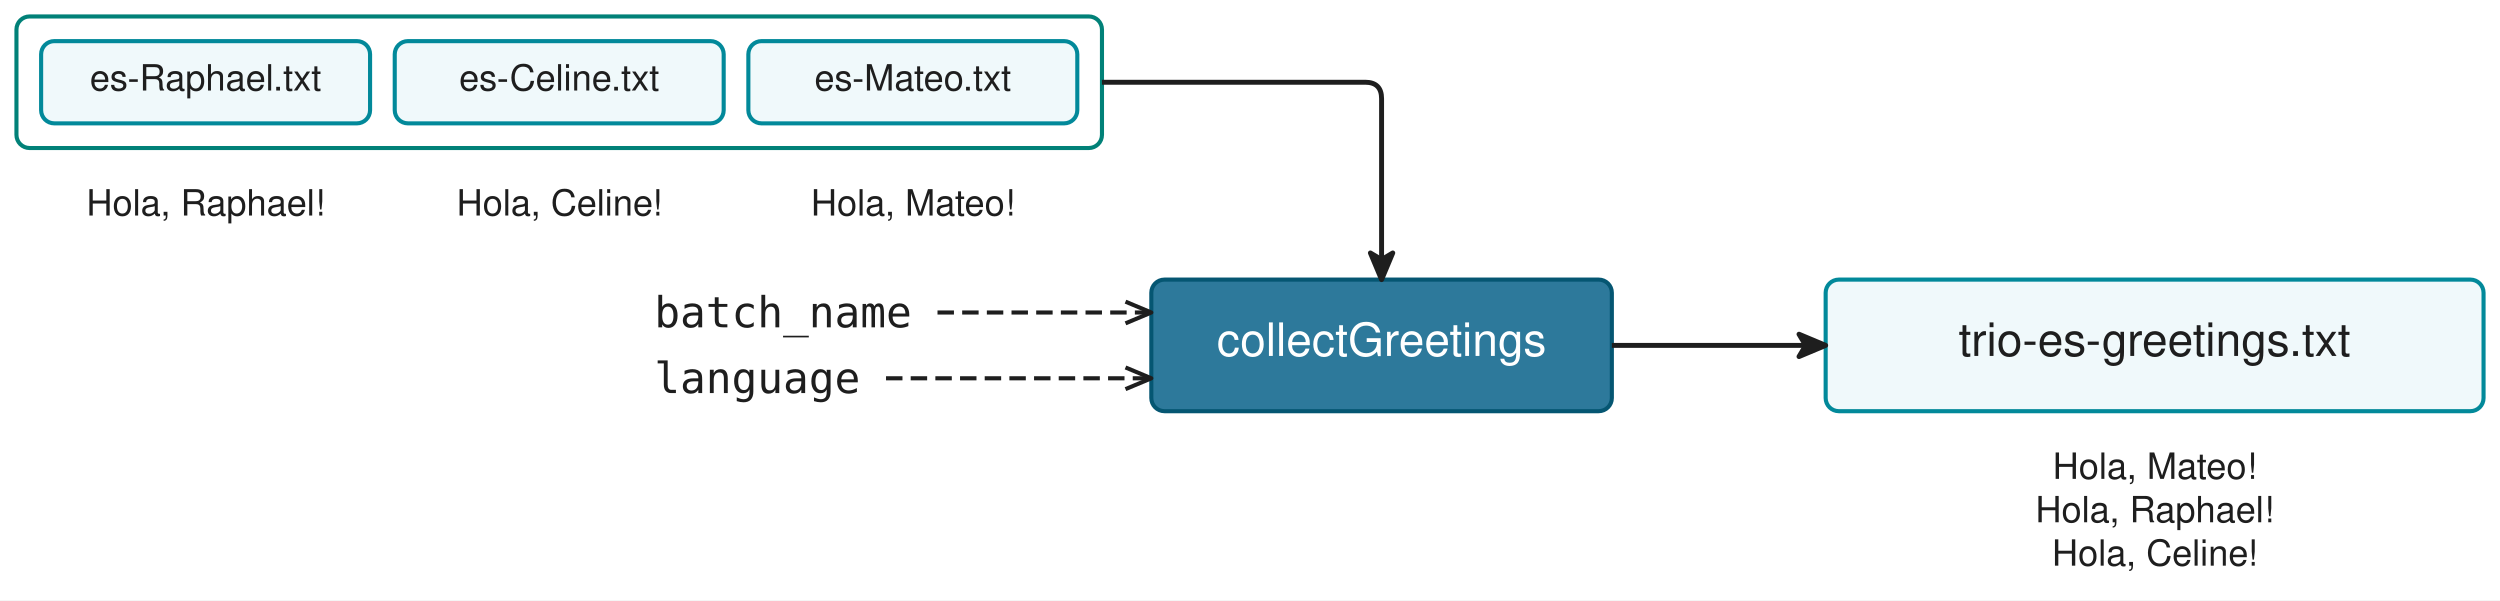
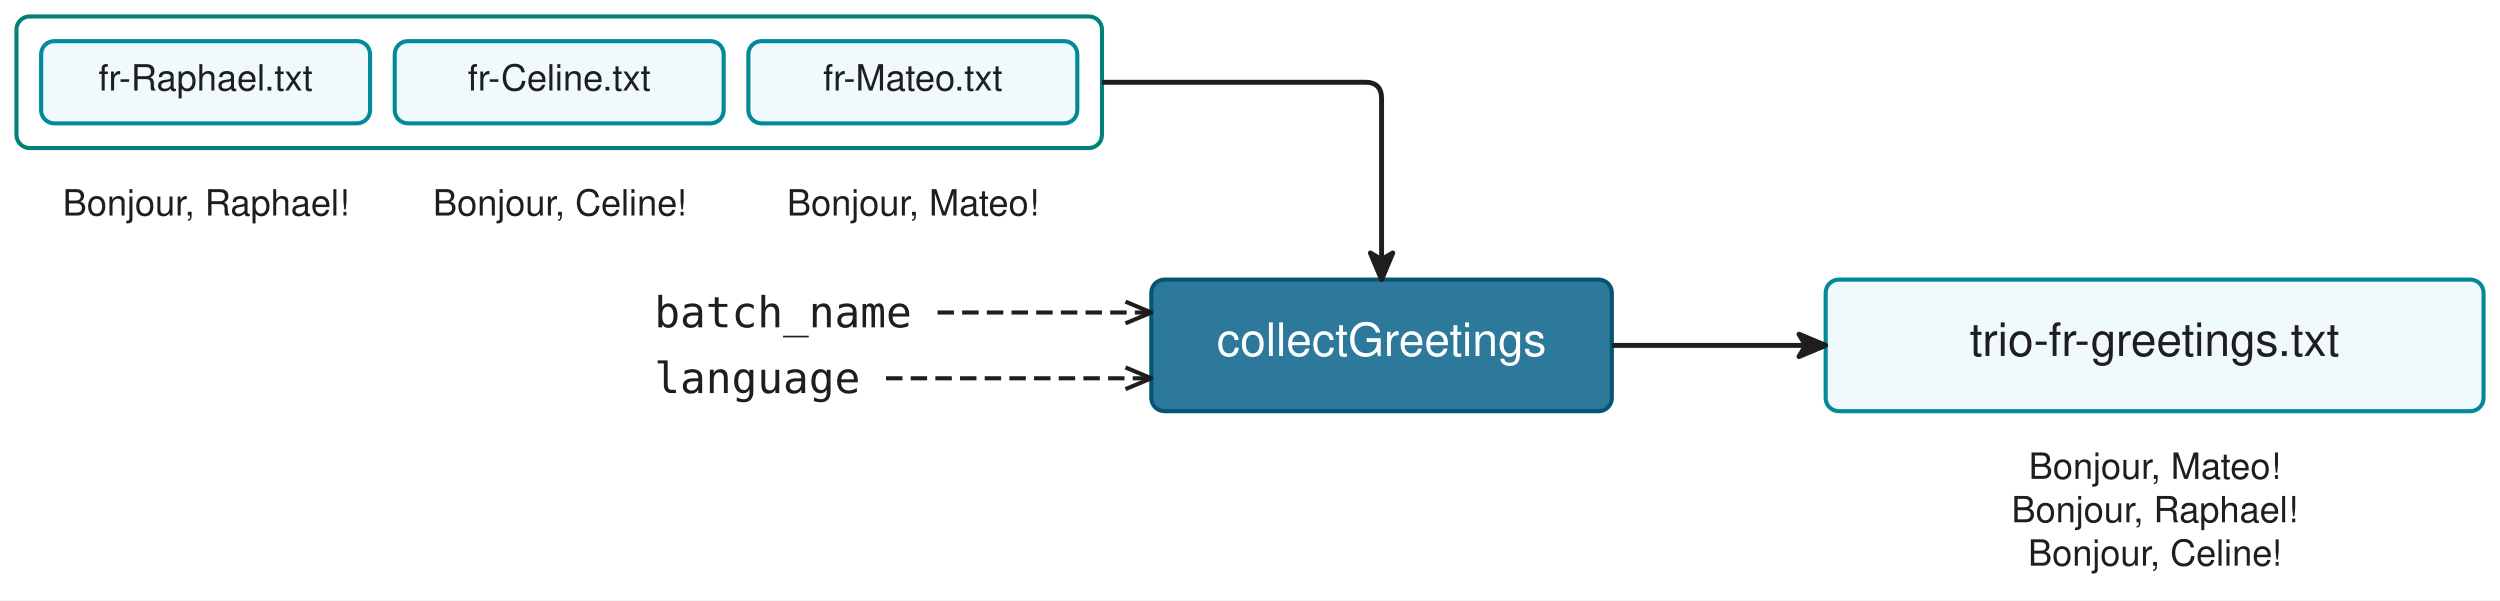
- <svg xmlns="http://www.w3.org/2000/svg" version="1.1" width="1520px" height="365px" viewBox="30 30 1520 365" content="&lt;mxfile host=&quot;drawio&quot;&gt;&lt;diagram id=&quot;page-1&quot; name=&quot;Page-1&quot;&gt;&lt;mxGraphModel grid=&quot;1&quot; gridSize=&quot;10&quot; guides=&quot;1&quot; tooltips=&quot;1&quot; connect=&quot;1&quot; arrows=&quot;1&quot; fold=&quot;1&quot; page=&quot;0&quot; pageScale=&quot;1&quot; pageWidth=&quot;1600&quot; pageHeight=&quot;1000&quot; math=&quot;0&quot; shadow=&quot;0&quot;&gt;&lt;root&gt;&lt;mxCell id=&quot;0&quot; /&gt;&lt;mxCell id=&quot;1&quot; parent=&quot;0&quot; /&gt;&lt;mxCell id=&quot;in&quot; value=&quot;&quot; style=&quot;rounded=1;absoluteArcSize=1;arcSize=16;fillColor=#ffffff;strokeColor=#018178;strokeWidth=2.5;fontFamily=Helvetica;fontSize=22;fontColor=#1e1e1e;html=0;whiteSpace=nowrap;container=1;collapsible=0;recursiveResize=0;&quot; vertex=&quot;1&quot; parent=&quot;1&quot;&gt;&lt;mxGeometry x=&quot;40&quot; y=&quot;40&quot; width=&quot;660&quot; height=&quot;80&quot; as=&quot;geometry&quot; /&gt;&lt;/mxCell&gt;&lt;mxCell id=&quot;in-0&quot; value=&quot;es-Raphael.txt&quot; style=&quot;rounded=1;absoluteArcSize=1;arcSize=16;fillColor=#f0f9fb;strokeColor=#02899a;strokeWidth=2.5;fontFamily=Helvetica;fontSize=22;fontColor=#1e1e1e;html=0;whiteSpace=nowrap;&quot; vertex=&quot;1&quot; parent=&quot;in&quot;&gt;&lt;mxGeometry x=&quot;15&quot; y=&quot;15&quot; width=&quot;200&quot; height=&quot;50&quot; as=&quot;geometry&quot; /&gt;&lt;/mxCell&gt;&lt;mxCell id=&quot;in-0-contents&quot; value=&quot;Hola, Raphael!&quot; style=&quot;text;align=center;verticalAlign=middle;spacing=0;spacingLeft=4;fontFamily=Helvetica;fontSize=22;fontColor=#1e1e1e;html=0;whiteSpace=nowrap;&quot; vertex=&quot;1&quot; parent=&quot;1&quot;&gt;&lt;mxGeometry x=&quot;55&quot; y=&quot;140&quot; width=&quot;200&quot; height=&quot;32&quot; as=&quot;geometry&quot; /&gt;&lt;/mxCell&gt;&lt;mxCell id=&quot;in-1&quot; value=&quot;es-Celine.txt&quot; style=&quot;rounded=1;absoluteArcSize=1;arcSize=16;fillColor=#f0f9fb;strokeColor=#02899a;strokeWidth=2.5;fontFamily=Helvetica;fontSize=22;fontColor=#1e1e1e;html=0;whiteSpace=nowrap;&quot; vertex=&quot;1&quot; parent=&quot;in&quot;&gt;&lt;mxGeometry x=&quot;230&quot; y=&quot;15&quot; width=&quot;200&quot; height=&quot;50&quot; as=&quot;geometry&quot; /&gt;&lt;/mxCell&gt;&lt;mxCell id=&quot;in-1-contents&quot; value=&quot;Hola, Celine!&quot; style=&quot;text;align=center;verticalAlign=middle;spacing=0;spacingLeft=4;fontFamily=Helvetica;fontSize=22;fontColor=#1e1e1e;html=0;whiteSpace=nowrap;&quot; vertex=&quot;1&quot; parent=&quot;1&quot;&gt;&lt;mxGeometry x=&quot;270&quot; y=&quot;140&quot; width=&quot;200&quot; height=&quot;32&quot; as=&quot;geometry&quot; /&gt;&lt;/mxCell&gt;&lt;mxCell id=&quot;in-2&quot; value=&quot;es-Mateo.txt&quot; style=&quot;rounded=1;absoluteArcSize=1;arcSize=16;fillColor=#f0f9fb;strokeColor=#02899a;strokeWidth=2.5;fontFamily=Helvetica;fontSize=22;fontColor=#1e1e1e;html=0;whiteSpace=nowrap;&quot; vertex=&quot;1&quot; parent=&quot;in&quot;&gt;&lt;mxGeometry x=&quot;445&quot; y=&quot;15&quot; width=&quot;200&quot; height=&quot;50&quot; as=&quot;geometry&quot; /&gt;&lt;/mxCell&gt;&lt;mxCell id=&quot;in-2-contents&quot; value=&quot;Hola, Mateo!&quot; style=&quot;text;align=center;verticalAlign=middle;spacing=0;spacingLeft=4;fontFamily=Helvetica;fontSize=22;fontColor=#1e1e1e;html=0;whiteSpace=nowrap;&quot; vertex=&quot;1&quot; parent=&quot;1&quot;&gt;&lt;mxGeometry x=&quot;485&quot; y=&quot;140&quot; width=&quot;200&quot; height=&quot;32&quot; as=&quot;geometry&quot; /&gt;&lt;/mxCell&gt;&lt;mxCell id=&quot;proc&quot; value=&quot;collectGreetings&quot; style=&quot;rounded=1;absoluteArcSize=1;arcSize=16;fillColor=#2d799b;strokeColor=#055672;strokeWidth=2.5;fontFamily=Helvetica;fontSize=28;fontColor=#ffffff;html=0;whiteSpace=nowrap;&quot; vertex=&quot;1&quot; parent=&quot;1&quot;&gt;&lt;mxGeometry x=&quot;730&quot; y=&quot;200&quot; width=&quot;280&quot; height=&quot;80&quot; as=&quot;geometry&quot; /&gt;&lt;/mxCell&gt;&lt;mxCell id=&quot;e-in&quot; style=&quot;edgeStyle=orthogonalEdgeStyle;html=0;strokeColor=#1e1e1e;endSize=12;rounded=1;arcSize=40;strokeWidth=3;endArrow=classic;endFill=1;exitX=1;exitY=0.5;exitDx=0;exitDy=0;entryX=0.5;entryY=0;entryDx=0;entryDy=0;&quot; edge=&quot;1&quot; parent=&quot;1&quot; source=&quot;in&quot; target=&quot;proc&quot;&gt;&lt;mxGeometry relative=&quot;1&quot; as=&quot;geometry&quot;&gt;&lt;Array as=&quot;points&quot;&gt;&lt;mxPoint x=&quot;870&quot; y=&quot;80&quot; /&gt;&lt;/Array&gt;&lt;/mxGeometry&gt;&lt;/mxCell&gt;&lt;mxCell id=&quot;val0&quot; value=&quot;batch_name&quot; style=&quot;text;align=left;verticalAlign=middle;spacing=0;spacingLeft=4;fontFamily=Menlo;fontSize=26;fontColor=#1e1e1e;html=0;whiteSpace=nowrap;&quot; vertex=&quot;1&quot; parent=&quot;1&quot;&gt;&lt;mxGeometry x=&quot;423.83&quot; y=&quot;201&quot; width=&quot;176.17&quot; height=&quot;38&quot; as=&quot;geometry&quot; /&gt;&lt;/mxCell&gt;&lt;mxCell id=&quot;e-val0&quot; style=&quot;edgeStyle=none;html=0;strokeColor=#1e1e1e;endSize=12;strokeWidth=2.5;dashed=1;dashPattern=4 2;endArrow=open;endFill=0;exitX=1;exitY=0.5;exitDx=0;exitDy=0;entryX=0;entryY=0.25;entryDx=0;entryDy=0;&quot; edge=&quot;1&quot; parent=&quot;1&quot; source=&quot;val0&quot; target=&quot;proc&quot;&gt;&lt;mxGeometry relative=&quot;1&quot; as=&quot;geometry&quot; /&gt;&lt;/mxCell&gt;&lt;mxCell id=&quot;val1&quot; value=&quot;language&quot; style=&quot;text;align=left;verticalAlign=middle;spacing=0;spacingLeft=4;fontFamily=Menlo;fontSize=26;fontColor=#1e1e1e;html=0;whiteSpace=nowrap;&quot; vertex=&quot;1&quot; parent=&quot;1&quot;&gt;&lt;mxGeometry x=&quot;423.83&quot; y=&quot;241&quot; width=&quot;144.87&quot; height=&quot;38&quot; as=&quot;geometry&quot; /&gt;&lt;/mxCell&gt;&lt;mxCell id=&quot;e-val1&quot; style=&quot;edgeStyle=none;html=0;strokeColor=#1e1e1e;endSize=12;strokeWidth=2.5;dashed=1;dashPattern=4 2;endArrow=open;endFill=0;exitX=1;exitY=0.5;exitDx=0;exitDy=0;entryX=0;entryY=0.75;entryDx=0;entryDy=0;&quot; edge=&quot;1&quot; parent=&quot;1&quot; source=&quot;val1&quot; target=&quot;proc&quot;&gt;&lt;mxGeometry relative=&quot;1&quot; as=&quot;geometry&quot; /&gt;&lt;/mxCell&gt;&lt;mxCell id=&quot;out0&quot; value=&quot;trio-es-greetings.txt&quot; style=&quot;rounded=1;absoluteArcSize=1;arcSize=16;fillColor=#f0f9fb;strokeColor=#02899a;strokeWidth=2.5;fontFamily=Helvetica;fontSize=28;fontColor=#1e1e1e;html=0;whiteSpace=nowrap;&quot; vertex=&quot;1&quot; parent=&quot;1&quot;&gt;&lt;mxGeometry x=&quot;1140&quot; y=&quot;200&quot; width=&quot;400&quot; height=&quot;80&quot; as=&quot;geometry&quot; /&gt;&lt;/mxCell&gt;&lt;mxCell id=&quot;e-out0&quot; style=&quot;edgeStyle=none;html=0;strokeColor=#1e1e1e;endSize=12;strokeWidth=3;endArrow=classic;endFill=1;exitX=1;exitY=0.5;exitDx=0;exitDy=0;entryX=0;entryY=0.5;entryDx=0;entryDy=0;&quot; edge=&quot;1&quot; parent=&quot;1&quot; source=&quot;proc&quot; target=&quot;out0&quot;&gt;&lt;mxGeometry relative=&quot;1&quot; as=&quot;geometry&quot; /&gt;&lt;/mxCell&gt;&lt;mxCell id=&quot;out0-contents&quot; value=&quot;Hola, Mateo!&amp;#10;Hola, Raphael!&amp;#10;Hola, Celine!&quot; style=&quot;text;align=center;verticalAlign=middle;spacing=0;spacingLeft=4;fontFamily=Helvetica;fontSize=22;fontColor=#1e1e1e;html=0;whiteSpace=nowrap;&quot; vertex=&quot;1&quot; parent=&quot;1&quot;&gt;&lt;mxGeometry x=&quot;1140&quot; y=&quot;300&quot; width=&quot;400&quot; height=&quot;85&quot; as=&quot;geometry&quot; /&gt;&lt;/mxCell&gt;&lt;/root&gt;&lt;/mxGraphModel&gt;&lt;/diagram&gt;&lt;/mxfile&gt;">
+ <svg xmlns="http://www.w3.org/2000/svg" version="1.1" width="1520px" height="365px" viewBox="30 30 1520 365" content="&lt;mxfile host=&quot;drawio&quot;&gt;&lt;diagram id=&quot;page-1&quot; name=&quot;Page-1&quot;&gt;&lt;mxGraphModel grid=&quot;1&quot; gridSize=&quot;10&quot; guides=&quot;1&quot; tooltips=&quot;1&quot; connect=&quot;1&quot; arrows=&quot;1&quot; fold=&quot;1&quot; page=&quot;0&quot; pageScale=&quot;1&quot; pageWidth=&quot;1600&quot; pageHeight=&quot;1000&quot; math=&quot;0&quot; shadow=&quot;0&quot;&gt;&lt;root&gt;&lt;mxCell id=&quot;0&quot; /&gt;&lt;mxCell id=&quot;1&quot; parent=&quot;0&quot; /&gt;&lt;mxCell id=&quot;in&quot; value=&quot;&quot; style=&quot;rounded=1;absoluteArcSize=1;arcSize=16;fillColor=#ffffff;strokeColor=#018178;strokeWidth=2.5;fontFamily=Helvetica;fontSize=22;fontColor=#1e1e1e;html=0;whiteSpace=nowrap;container=1;collapsible=0;recursiveResize=0;&quot; vertex=&quot;1&quot; parent=&quot;1&quot;&gt;&lt;mxGeometry x=&quot;40&quot; y=&quot;40&quot; width=&quot;660&quot; height=&quot;80&quot; as=&quot;geometry&quot; /&gt;&lt;/mxCell&gt;&lt;mxCell id=&quot;in-0&quot; value=&quot;fr-Raphael.txt&quot; style=&quot;rounded=1;absoluteArcSize=1;arcSize=16;fillColor=#f0f9fb;strokeColor=#02899a;strokeWidth=2.5;fontFamily=Helvetica;fontSize=22;fontColor=#1e1e1e;html=0;whiteSpace=nowrap;&quot; vertex=&quot;1&quot; parent=&quot;in&quot;&gt;&lt;mxGeometry x=&quot;15&quot; y=&quot;15&quot; width=&quot;200&quot; height=&quot;50&quot; as=&quot;geometry&quot; /&gt;&lt;/mxCell&gt;&lt;mxCell id=&quot;in-0-contents&quot; value=&quot;Bonjour, Raphael!&quot; style=&quot;text;align=center;verticalAlign=middle;spacing=0;spacingLeft=4;fontFamily=Helvetica;fontSize=22;fontColor=#1e1e1e;html=0;whiteSpace=nowrap;&quot; vertex=&quot;1&quot; parent=&quot;1&quot;&gt;&lt;mxGeometry x=&quot;47.15&quot; y=&quot;140&quot; width=&quot;216&quot; height=&quot;32&quot; as=&quot;geometry&quot; /&gt;&lt;/mxCell&gt;&lt;mxCell id=&quot;in-1&quot; value=&quot;fr-Celine.txt&quot; style=&quot;rounded=1;absoluteArcSize=1;arcSize=16;fillColor=#f0f9fb;strokeColor=#02899a;strokeWidth=2.5;fontFamily=Helvetica;fontSize=22;fontColor=#1e1e1e;html=0;whiteSpace=nowrap;&quot; vertex=&quot;1&quot; parent=&quot;in&quot;&gt;&lt;mxGeometry x=&quot;230&quot; y=&quot;15&quot; width=&quot;200&quot; height=&quot;50&quot; as=&quot;geometry&quot; /&gt;&lt;/mxCell&gt;&lt;mxCell id=&quot;in-1-contents&quot; value=&quot;Bonjour, Celine!&quot; style=&quot;text;align=center;verticalAlign=middle;spacing=0;spacingLeft=4;fontFamily=Helvetica;fontSize=22;fontColor=#1e1e1e;html=0;whiteSpace=nowrap;&quot; vertex=&quot;1&quot; parent=&quot;1&quot;&gt;&lt;mxGeometry x=&quot;268.2&quot; y=&quot;140&quot; width=&quot;204&quot; height=&quot;32&quot; as=&quot;geometry&quot; /&gt;&lt;/mxCell&gt;&lt;mxCell id=&quot;in-2&quot; value=&quot;fr-Mateo.txt&quot; style=&quot;rounded=1;absoluteArcSize=1;arcSize=16;fillColor=#f0f9fb;strokeColor=#02899a;strokeWidth=2.5;fontFamily=Helvetica;fontSize=22;fontColor=#1e1e1e;html=0;whiteSpace=nowrap;&quot; vertex=&quot;1&quot; parent=&quot;in&quot;&gt;&lt;mxGeometry x=&quot;445&quot; y=&quot;15&quot; width=&quot;200&quot; height=&quot;50&quot; as=&quot;geometry&quot; /&gt;&lt;/mxCell&gt;&lt;mxCell id=&quot;in-2-contents&quot; value=&quot;Bonjour, Mateo!&quot; style=&quot;text;align=center;verticalAlign=middle;spacing=0;spacingLeft=4;fontFamily=Helvetica;fontSize=22;fontColor=#1e1e1e;html=0;whiteSpace=nowrap;&quot; vertex=&quot;1&quot; parent=&quot;1&quot;&gt;&lt;mxGeometry x=&quot;485&quot; y=&quot;140&quot; width=&quot;200&quot; height=&quot;32&quot; as=&quot;geometry&quot; /&gt;&lt;/mxCell&gt;&lt;mxCell id=&quot;proc&quot; value=&quot;collectGreetings&quot; style=&quot;rounded=1;absoluteArcSize=1;arcSize=16;fillColor=#2d799b;strokeColor=#055672;strokeWidth=2.5;fontFamily=Helvetica;fontSize=28;fontColor=#ffffff;html=0;whiteSpace=nowrap;&quot; vertex=&quot;1&quot; parent=&quot;1&quot;&gt;&lt;mxGeometry x=&quot;730&quot; y=&quot;200&quot; width=&quot;280&quot; height=&quot;80&quot; as=&quot;geometry&quot; /&gt;&lt;/mxCell&gt;&lt;mxCell id=&quot;e-in&quot; style=&quot;edgeStyle=orthogonalEdgeStyle;html=0;strokeColor=#1e1e1e;endSize=12;rounded=1;arcSize=40;strokeWidth=3;endArrow=classic;endFill=1;exitX=1;exitY=0.5;exitDx=0;exitDy=0;entryX=0.5;entryY=0;entryDx=0;entryDy=0;&quot; edge=&quot;1&quot; parent=&quot;1&quot; source=&quot;in&quot; target=&quot;proc&quot;&gt;&lt;mxGeometry relative=&quot;1&quot; as=&quot;geometry&quot;&gt;&lt;Array as=&quot;points&quot;&gt;&lt;mxPoint x=&quot;870&quot; y=&quot;80&quot; /&gt;&lt;/Array&gt;&lt;/mxGeometry&gt;&lt;/mxCell&gt;&lt;mxCell id=&quot;val0&quot; value=&quot;batch_name&quot; style=&quot;text;align=left;verticalAlign=middle;spacing=0;spacingLeft=4;fontFamily=Menlo;fontSize=26;fontColor=#1e1e1e;html=0;whiteSpace=nowrap;&quot; vertex=&quot;1&quot; parent=&quot;1&quot;&gt;&lt;mxGeometry x=&quot;423.83&quot; y=&quot;201&quot; width=&quot;176.17&quot; height=&quot;38&quot; as=&quot;geometry&quot; /&gt;&lt;/mxCell&gt;&lt;mxCell id=&quot;e-val0&quot; style=&quot;edgeStyle=none;html=0;strokeColor=#1e1e1e;endSize=12;strokeWidth=2.5;dashed=1;dashPattern=4 2;endArrow=open;endFill=0;exitX=1;exitY=0.5;exitDx=0;exitDy=0;entryX=0;entryY=0.25;entryDx=0;entryDy=0;&quot; edge=&quot;1&quot; parent=&quot;1&quot; source=&quot;val0&quot; target=&quot;proc&quot;&gt;&lt;mxGeometry relative=&quot;1&quot; as=&quot;geometry&quot; /&gt;&lt;/mxCell&gt;&lt;mxCell id=&quot;val1&quot; value=&quot;language&quot; style=&quot;text;align=left;verticalAlign=middle;spacing=0;spacingLeft=4;fontFamily=Menlo;fontSize=26;fontColor=#1e1e1e;html=0;whiteSpace=nowrap;&quot; vertex=&quot;1&quot; parent=&quot;1&quot;&gt;&lt;mxGeometry x=&quot;423.83&quot; y=&quot;241&quot; width=&quot;144.87&quot; height=&quot;38&quot; as=&quot;geometry&quot; /&gt;&lt;/mxCell&gt;&lt;mxCell id=&quot;e-val1&quot; style=&quot;edgeStyle=none;html=0;strokeColor=#1e1e1e;endSize=12;strokeWidth=2.5;dashed=1;dashPattern=4 2;endArrow=open;endFill=0;exitX=1;exitY=0.5;exitDx=0;exitDy=0;entryX=0;entryY=0.75;entryDx=0;entryDy=0;&quot; edge=&quot;1&quot; parent=&quot;1&quot; source=&quot;val1&quot; target=&quot;proc&quot;&gt;&lt;mxGeometry relative=&quot;1&quot; as=&quot;geometry&quot; /&gt;&lt;/mxCell&gt;&lt;mxCell id=&quot;out0&quot; value=&quot;trio-fr-greetings.txt&quot; style=&quot;rounded=1;absoluteArcSize=1;arcSize=16;fillColor=#f0f9fb;strokeColor=#02899a;strokeWidth=2.5;fontFamily=Helvetica;fontSize=28;fontColor=#1e1e1e;html=0;whiteSpace=nowrap;&quot; vertex=&quot;1&quot; parent=&quot;1&quot;&gt;&lt;mxGeometry x=&quot;1140&quot; y=&quot;200&quot; width=&quot;400&quot; height=&quot;80&quot; as=&quot;geometry&quot; /&gt;&lt;/mxCell&gt;&lt;mxCell id=&quot;e-out0&quot; style=&quot;edgeStyle=none;html=0;strokeColor=#1e1e1e;endSize=12;strokeWidth=3;endArrow=classic;endFill=1;exitX=1;exitY=0.5;exitDx=0;exitDy=0;entryX=0;entryY=0.5;entryDx=0;entryDy=0;&quot; edge=&quot;1&quot; parent=&quot;1&quot; source=&quot;proc&quot; target=&quot;out0&quot;&gt;&lt;mxGeometry relative=&quot;1&quot; as=&quot;geometry&quot; /&gt;&lt;/mxCell&gt;&lt;mxCell id=&quot;out0-contents&quot; value=&quot;Bonjour, Mateo!&amp;#10;Bonjour, Raphael!&amp;#10;Bonjour, Celine!&quot; style=&quot;text;align=center;verticalAlign=middle;spacing=0;spacingLeft=4;fontFamily=Helvetica;fontSize=22;fontColor=#1e1e1e;html=0;whiteSpace=nowrap;&quot; vertex=&quot;1&quot; parent=&quot;1&quot;&gt;&lt;mxGeometry x=&quot;1140&quot; y=&quot;300&quot; width=&quot;400&quot; height=&quot;85&quot; as=&quot;geometry&quot; /&gt;&lt;/mxCell&gt;&lt;/root&gt;&lt;/mxGraphModel&gt;&lt;/diagram&gt;&lt;/mxfile&gt;">
  <g>
    <rect x="30" y="30" width="1520" height="365" fill="#ffffff" />
    <rect x="40" y="40" width="660" height="80" rx="8" fill="#ffffff" stroke="#018178" stroke-width="2.5" />
-     <text x="155" y="156" font-family="Helvetica, Arial, sans-serif" font-size="22px" fill="#1e1e1e" text-anchor="middle" dominant-baseline="central" xml:space="preserve">Hola, Raphael!</text>
-     <text x="370" y="156" font-family="Helvetica, Arial, sans-serif" font-size="22px" fill="#1e1e1e" text-anchor="middle" dominant-baseline="central" xml:space="preserve">Hola, Celine!</text>
-     <text x="585" y="156" font-family="Helvetica, Arial, sans-serif" font-size="22px" fill="#1e1e1e" text-anchor="middle" dominant-baseline="central" xml:space="preserve">Hola, Mateo!</text>
+     <text x="155.15" y="156" font-family="Helvetica, Arial, sans-serif" font-size="22px" fill="#1e1e1e" text-anchor="middle" dominant-baseline="central" xml:space="preserve">Bonjour, Raphael!</text>
+     <text x="370.2" y="156" font-family="Helvetica, Arial, sans-serif" font-size="22px" fill="#1e1e1e" text-anchor="middle" dominant-baseline="central" xml:space="preserve">Bonjour, Celine!</text>
+     <text x="585" y="156" font-family="Helvetica, Arial, sans-serif" font-size="22px" fill="#1e1e1e" text-anchor="middle" dominant-baseline="central" xml:space="preserve">Bonjour, Mateo!</text>
    <rect x="730" y="200" width="280" height="80" rx="8" fill="#2d799b" stroke="#055672" stroke-width="2.5" />
    <text x="870" y="240" font-family="Helvetica, Arial, sans-serif" font-size="28px" fill="#ffffff" text-anchor="middle" dominant-baseline="central" xml:space="preserve">collectGreetings</text>
    <text x="427.83" y="220" font-family="Menlo, Consolas, monospace" font-size="26px" fill="#1e1e1e" text-anchor="start" dominant-baseline="central" xml:space="preserve">batch_name</text>
    <text x="427.83" y="260" font-family="Menlo, Consolas, monospace" font-size="26px" fill="#1e1e1e" text-anchor="start" dominant-baseline="central" xml:space="preserve">language</text>
    <rect x="1140" y="200" width="400" height="80" rx="8" fill="#f0f9fb" stroke="#02899a" stroke-width="2.5" />
-     <text x="1340" y="240" font-family="Helvetica, Arial, sans-serif" font-size="28px" fill="#1e1e1e" text-anchor="middle" dominant-baseline="central" xml:space="preserve">trio-es-greetings.txt</text>
-     <text x="1340" y="316.1" font-family="Helvetica, Arial, sans-serif" font-size="22px" fill="#1e1e1e" text-anchor="middle" dominant-baseline="central" xml:space="preserve">Hola, Mateo!</text>
-     <text x="1340" y="342.5" font-family="Helvetica, Arial, sans-serif" font-size="22px" fill="#1e1e1e" text-anchor="middle" dominant-baseline="central" xml:space="preserve">Hola, Raphael!</text>
-     <text x="1340" y="368.9" font-family="Helvetica, Arial, sans-serif" font-size="22px" fill="#1e1e1e" text-anchor="middle" dominant-baseline="central" xml:space="preserve">Hola, Celine!</text>
+     <text x="1340" y="240" font-family="Helvetica, Arial, sans-serif" font-size="28px" fill="#1e1e1e" text-anchor="middle" dominant-baseline="central" xml:space="preserve">trio-fr-greetings.txt</text>
+     <text x="1340" y="316.1" font-family="Helvetica, Arial, sans-serif" font-size="22px" fill="#1e1e1e" text-anchor="middle" dominant-baseline="central" xml:space="preserve">Bonjour, Mateo!</text>
+     <text x="1340" y="342.5" font-family="Helvetica, Arial, sans-serif" font-size="22px" fill="#1e1e1e" text-anchor="middle" dominant-baseline="central" xml:space="preserve">Bonjour, Raphael!</text>
+     <text x="1340" y="368.9" font-family="Helvetica, Arial, sans-serif" font-size="22px" fill="#1e1e1e" text-anchor="middle" dominant-baseline="central" xml:space="preserve">Bonjour, Celine!</text>
    <rect x="55" y="55" width="200" height="50" rx="8" fill="#f0f9fb" stroke="#02899a" stroke-width="2.5" />
-     <text x="155" y="80" font-family="Helvetica, Arial, sans-serif" font-size="22px" fill="#1e1e1e" text-anchor="middle" dominant-baseline="central" xml:space="preserve">es-Raphael.txt</text>
+     <text x="155" y="80" font-family="Helvetica, Arial, sans-serif" font-size="22px" fill="#1e1e1e" text-anchor="middle" dominant-baseline="central" xml:space="preserve">fr-Raphael.txt</text>
    <rect x="270" y="55" width="200" height="50" rx="8" fill="#f0f9fb" stroke="#02899a" stroke-width="2.5" />
-     <text x="370" y="80" font-family="Helvetica, Arial, sans-serif" font-size="22px" fill="#1e1e1e" text-anchor="middle" dominant-baseline="central" xml:space="preserve">es-Celine.txt</text>
+     <text x="370" y="80" font-family="Helvetica, Arial, sans-serif" font-size="22px" fill="#1e1e1e" text-anchor="middle" dominant-baseline="central" xml:space="preserve">fr-Celine.txt</text>
    <rect x="485" y="55" width="200" height="50" rx="8" fill="#f0f9fb" stroke="#02899a" stroke-width="2.5" />
-     <text x="585" y="80" font-family="Helvetica, Arial, sans-serif" font-size="22px" fill="#1e1e1e" text-anchor="middle" dominant-baseline="central" xml:space="preserve">es-Mateo.txt</text>
+     <text x="585" y="80" font-family="Helvetica, Arial, sans-serif" font-size="22px" fill="#1e1e1e" text-anchor="middle" dominant-baseline="central" xml:space="preserve">fr-Mateo.txt</text>
    <path d="M700 80 L860 80 Q870 80 870 90 L870 187.85" fill="none" stroke="#1e1e1e" stroke-width="3" />
    <path d="M870 200 L863.2 183.8 L870 187.85 L876.8 183.8 Z" fill="#1e1e1e" stroke="#1e1e1e" stroke-width="3" stroke-linejoin="round" />
    <path d="M600 220 L728.75 220" fill="none" stroke="#1e1e1e" stroke-width="2.5" stroke-dasharray="10 5" />
    <path d="M714.3 226.59 L730 220 L714.3 213.41" fill="none" stroke="#1e1e1e" stroke-width="2.5" stroke-linejoin="round" />
    <path d="M568.7 260 L728.75 260" fill="none" stroke="#1e1e1e" stroke-width="2.5" stroke-dasharray="10 5" />
    <path d="M714.3 266.59 L730 260 L714.3 253.41" fill="none" stroke="#1e1e1e" stroke-width="2.5" stroke-linejoin="round" />
    <path d="M1010 240 L1127.85 240" fill="none" stroke="#1e1e1e" stroke-width="3" />
    <path d="M1140 240 L1123.8 246.8 L1127.85 240 L1123.8 233.2 Z" fill="#1e1e1e" stroke="#1e1e1e" stroke-width="3" stroke-linejoin="round" />
  </g>
</svg>
